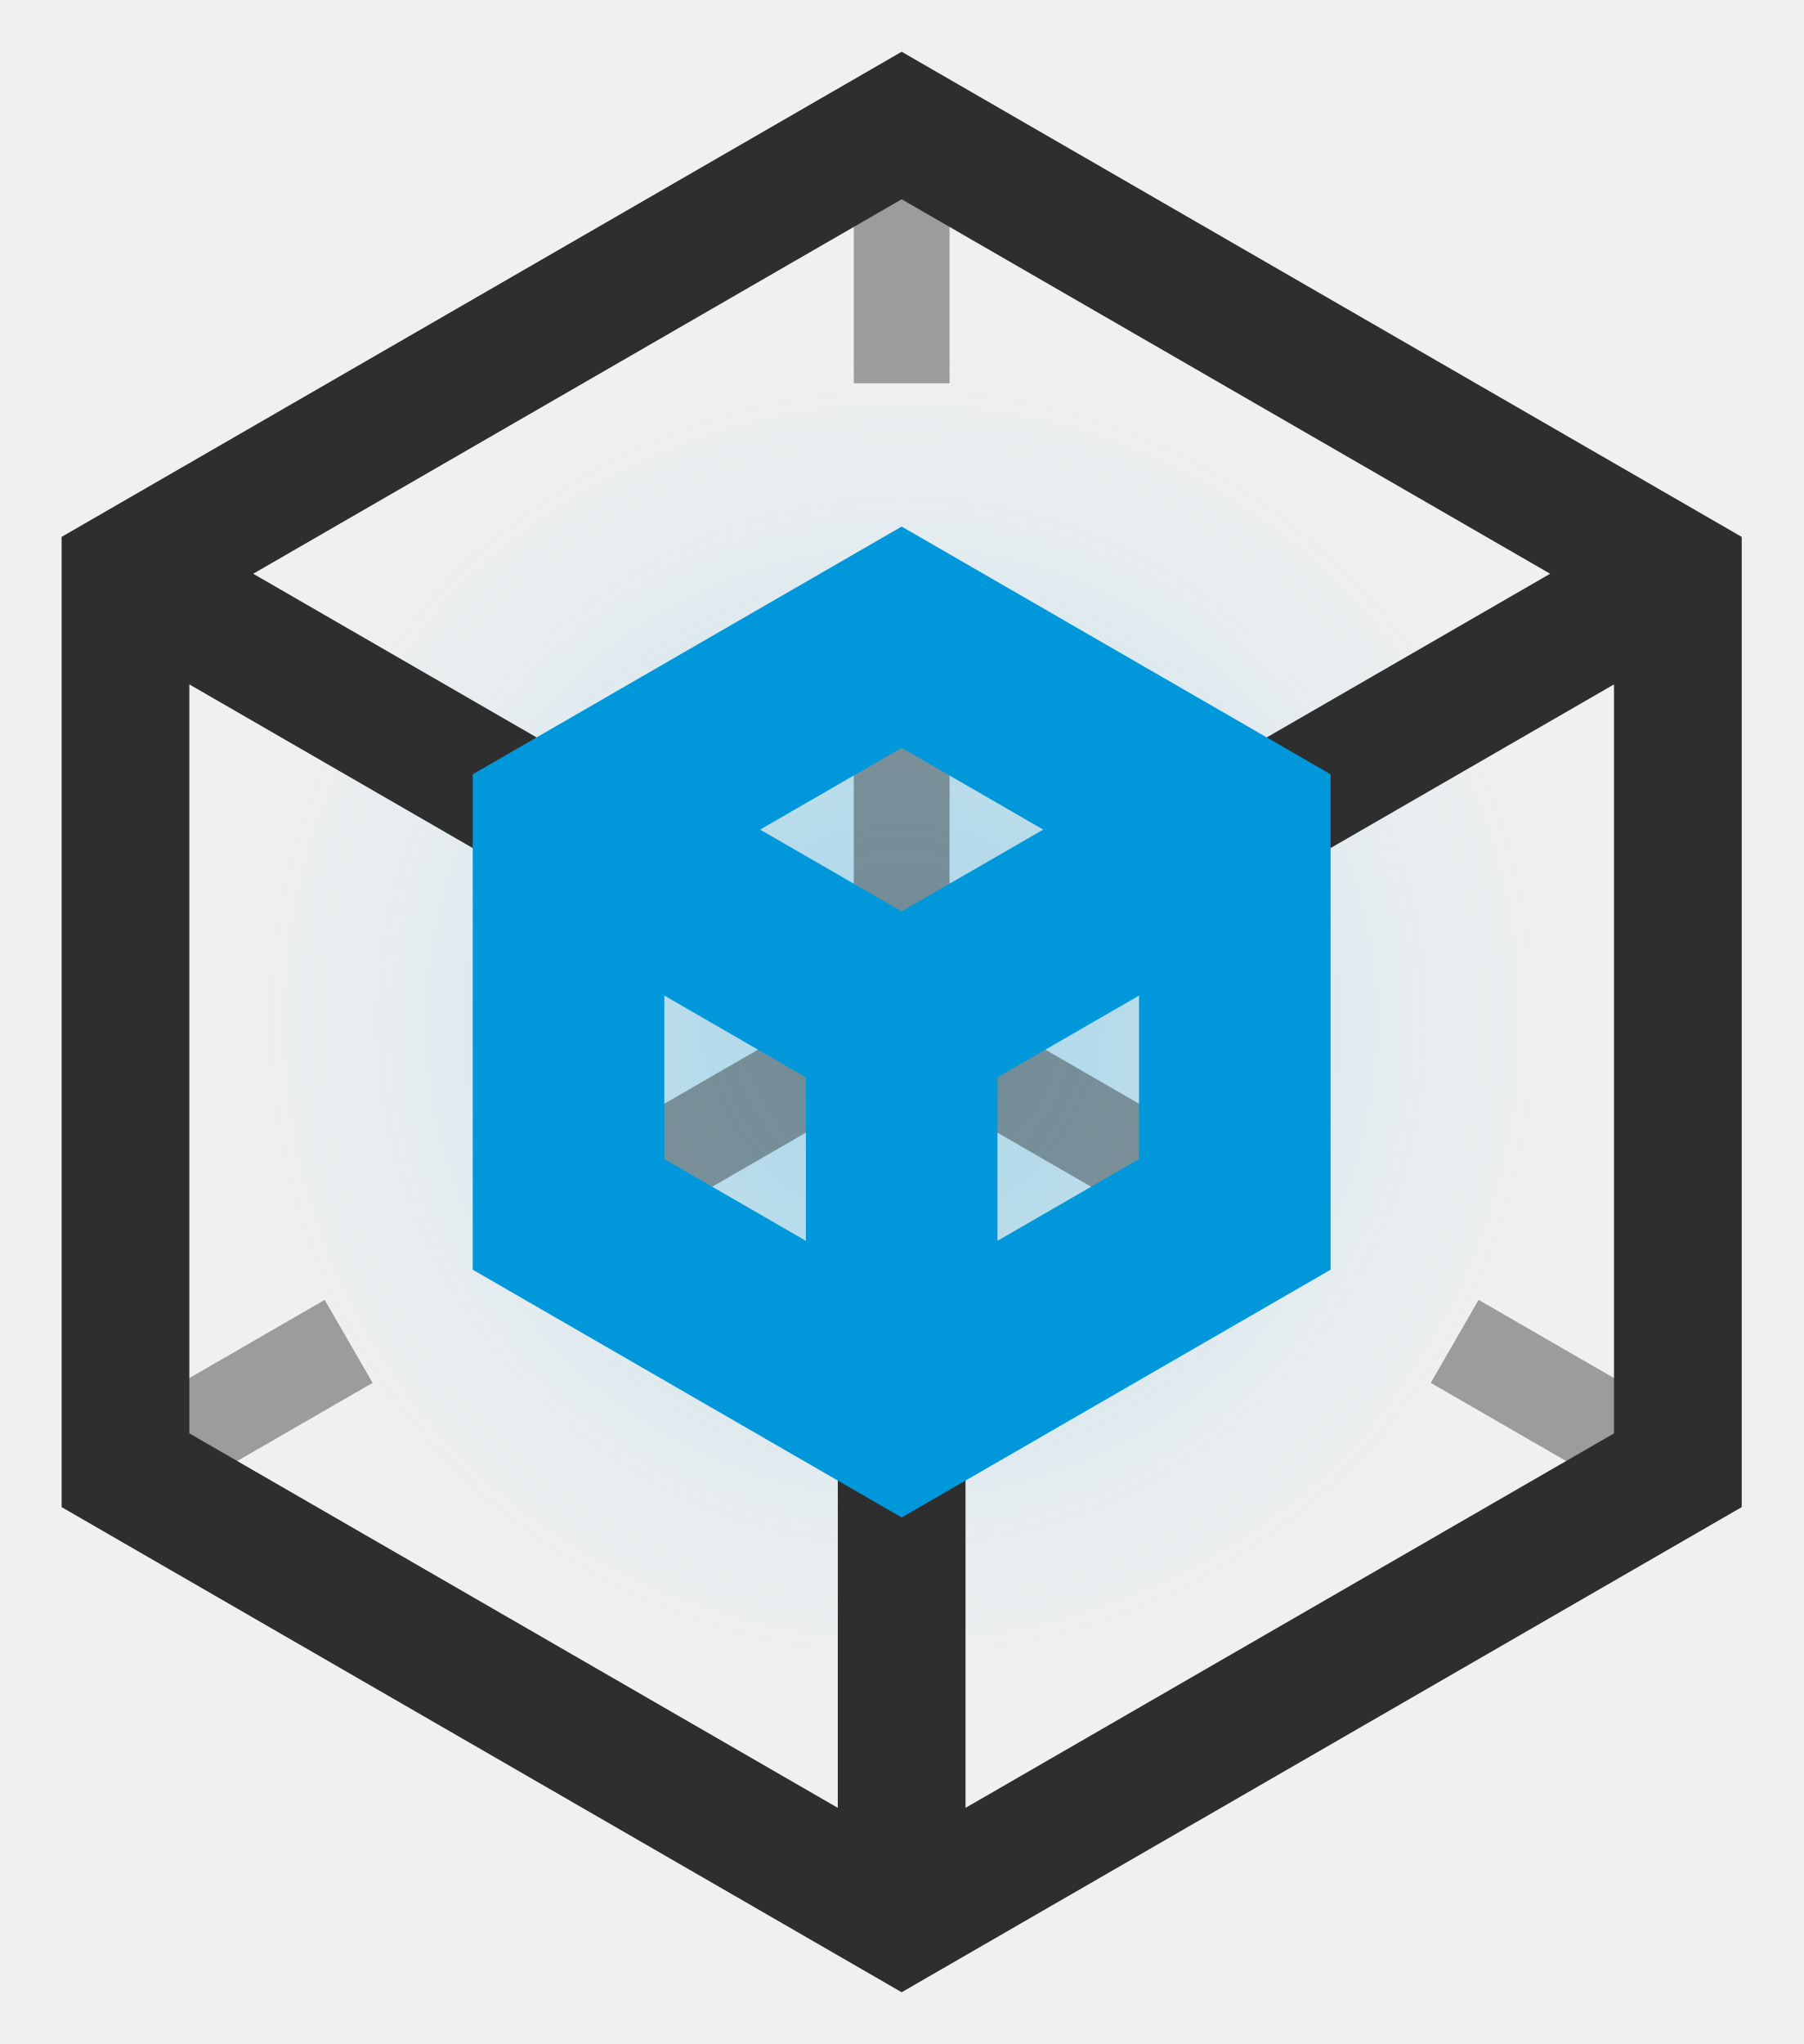
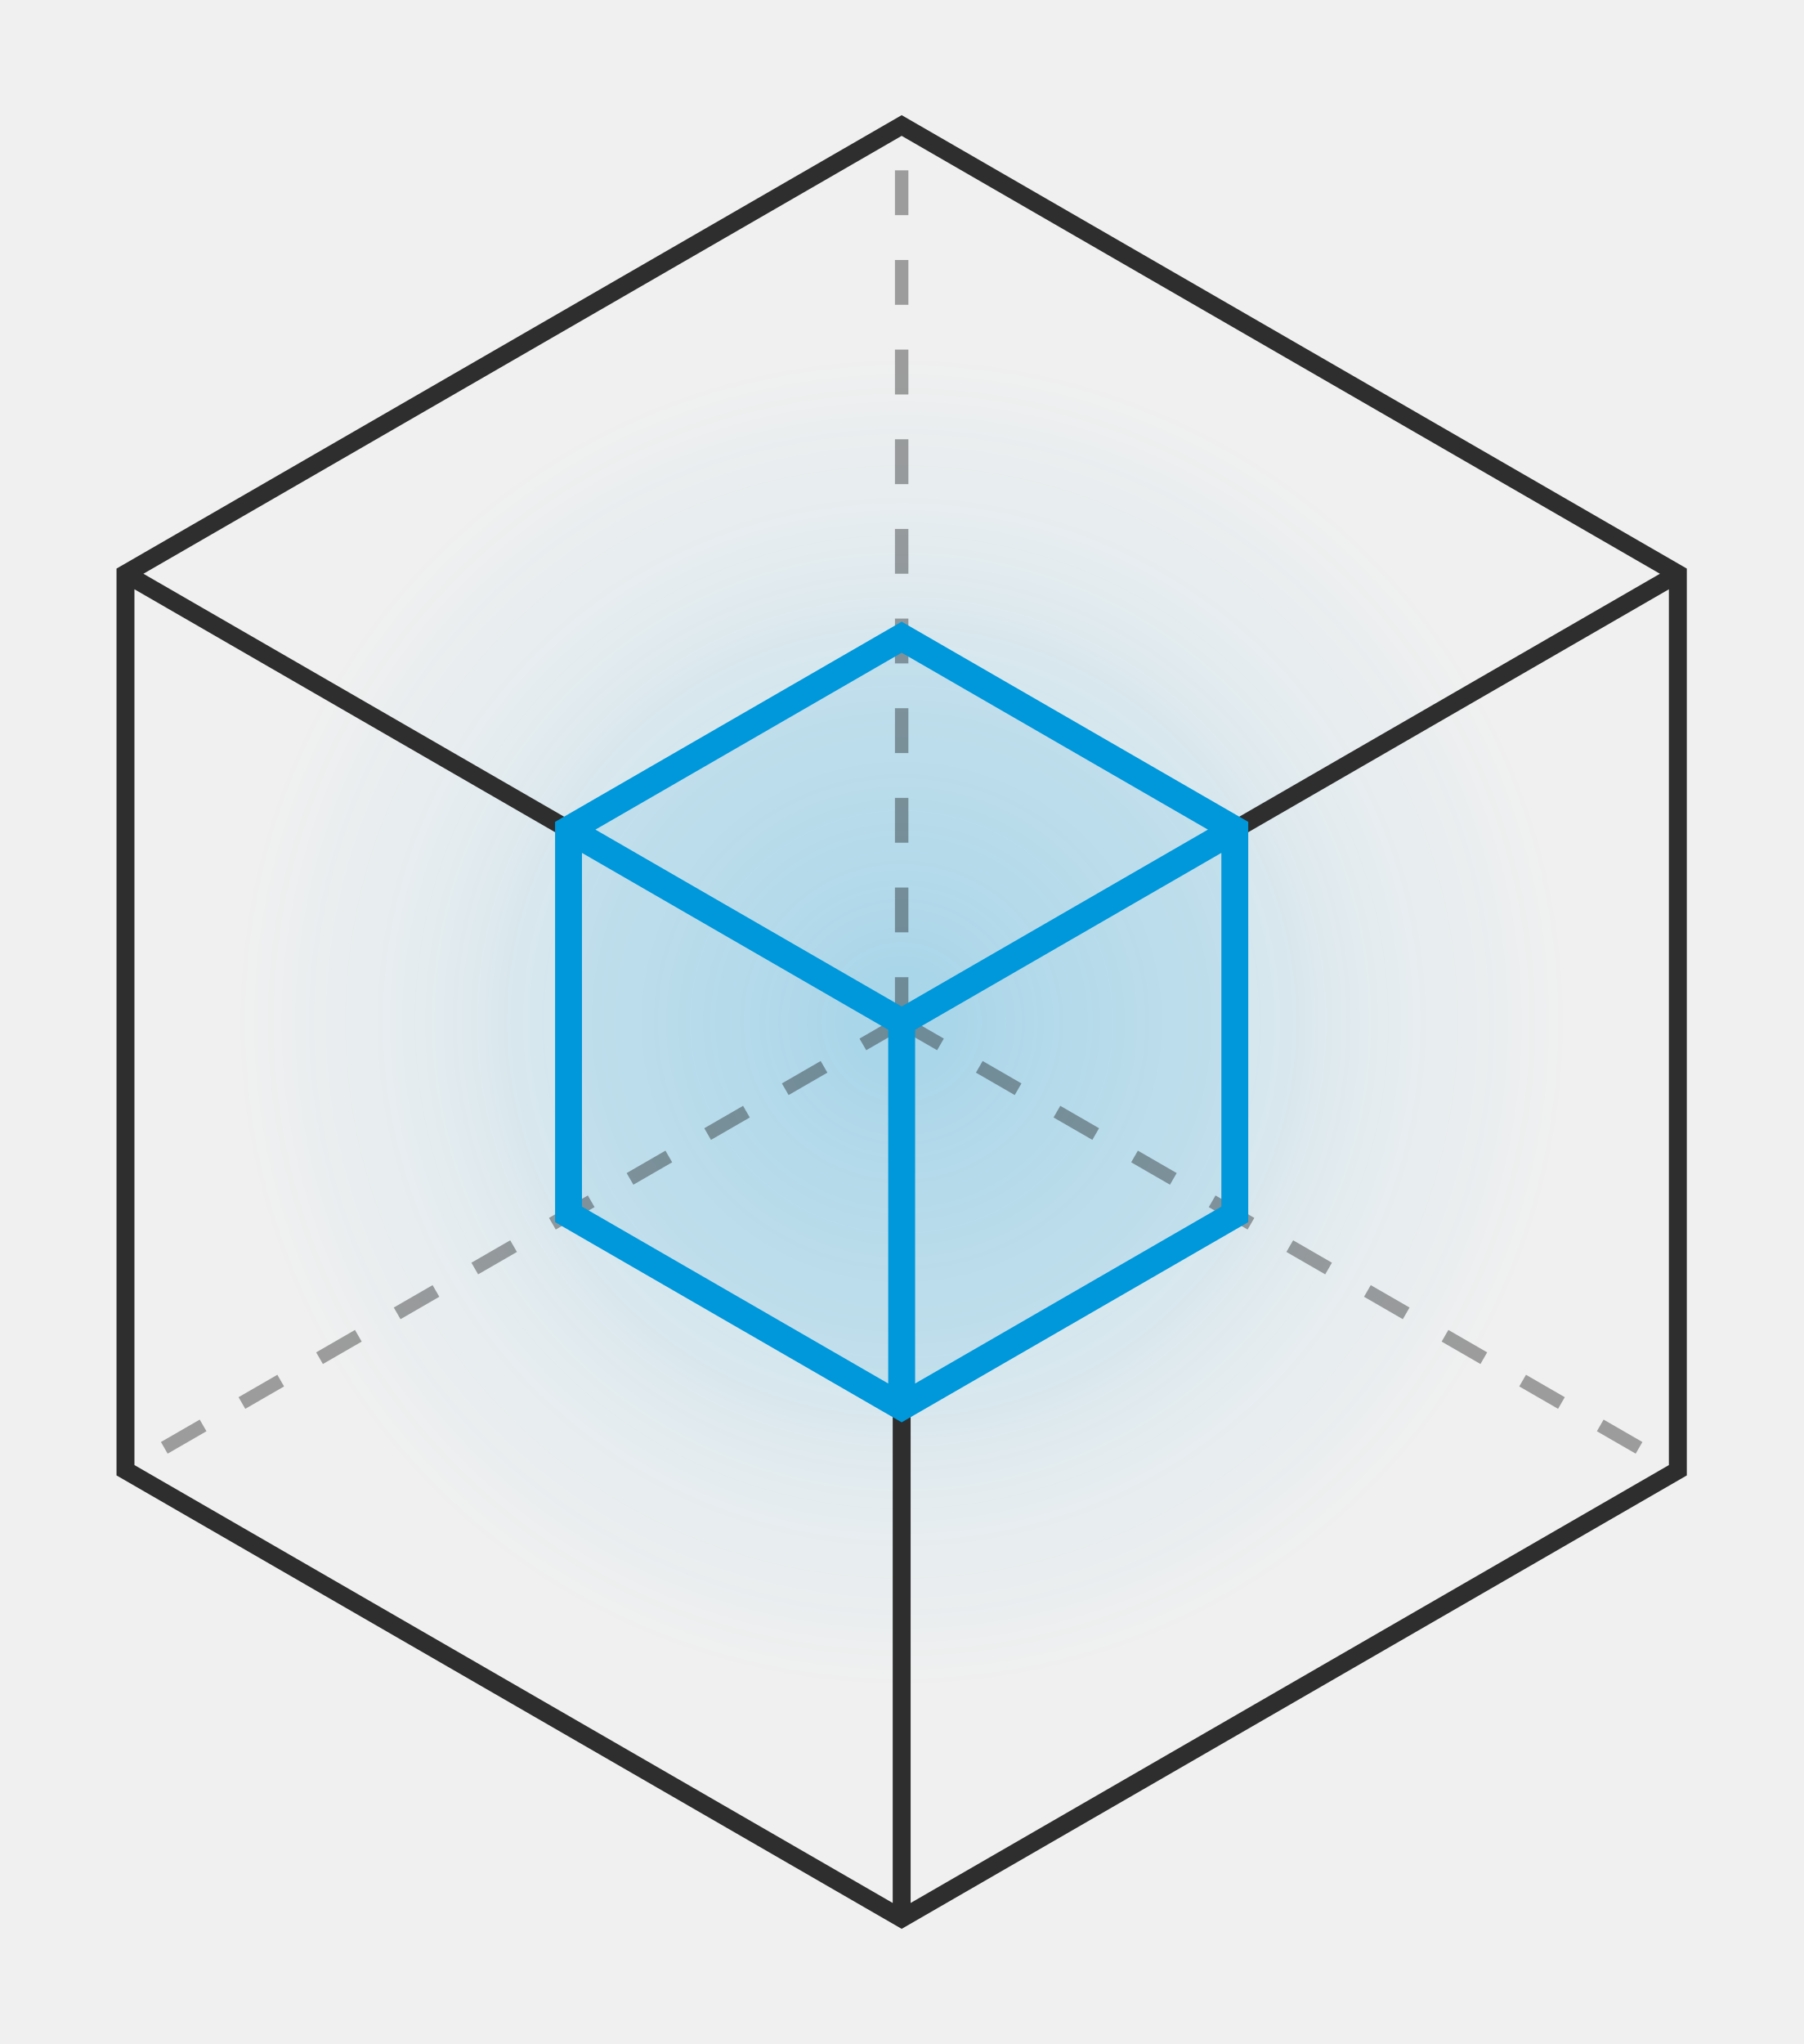
<svg xmlns="http://www.w3.org/2000/svg" viewBox="-50.301 -57.000 100.603 114.000" role="img" aria-label="BoxLite">
  <style>.fr{stroke:#2E2E2E}.cy{stroke:#0098DA}.ds{stroke:#000000}@media (prefers-color-scheme:dark){.fr{stroke:#D1D1D1}.cy{stroke:#00B0F2}.ds{stroke:#FFFFFF}}</style>
  <defs>
    <radialGradient id="g" gradientUnits="userSpaceOnUse" cx="0" cy="0" r="37.258">
      <stop offset="0" stop-color="#0098DA" stop-opacity="0.22" />
      <stop offset="0.08" stop-color="#0098DA" stop-opacity="0.215" />
      <stop offset="0.24" stop-color="#0098DA" stop-opacity="0.171" />
      <stop offset="0.4" stop-color="#0098DA" stop-opacity="0.137" />
      <stop offset="0.576" stop-color="#0098DA" stop-opacity="0.1" />
      <stop offset="0.64" stop-color="#0098DA" stop-opacity="0.074" />
      <stop offset="0.72" stop-color="#0098DA" stop-opacity="0.051" />
      <stop offset="0.8" stop-color="#0098DA" stop-opacity="0.034" />
      <stop offset="0.88" stop-color="#0098DA" stop-opacity="0.023" />
      <stop offset="1" stop-color="#0098DA" stop-opacity="0.0" />
    </radialGradient>
  </defs>
  <circle cx="0" cy="0" r="37.258" fill="url(#g)" />
  <path d="M0.000 -21.461L18.585 -10.730L18.585 10.730L0.000 21.461L-18.585 10.730L-18.585 -10.730Z" fill="#0098DA" fill-opacity="0.095" />
-   <path d="M0 0L0.000 -50.000M0 0L-43.301 25.000M0 0L43.301 25.000" fill="none" class="ds" stroke-opacity="0.35" stroke-width="5.344" stroke-dasharray="17.812 17.812" />
-   <path d="M0.000 -50.000L43.301 -25.000L43.301 25.000L0.000 50.000L-43.301 25.000L-43.301 -25.000ZM-43.301 -25.000L-18.585 -10.730M43.301 -25.000L18.585 -10.730M0.000 50.000L0.000 21.461" fill="none" class="fr" stroke-linejoin="miter" stroke-width="7.125" />
-   <path d="M0.000 -21.461L18.585 -10.730L18.585 10.730L0.000 21.461L-18.585 10.730L-18.585 -10.730ZM-18.585 -10.730L0 0L18.585 -10.730M0 0L0.000 21.461" fill="none" class="cy" stroke-linejoin="miter" stroke-width="10.688" />
+   <path d="M0 0L0.000 -50.000M0 0L-43.301 25.000M0 0L43.301 25.000" fill="none" class="ds" stroke-opacity="0.35" vector-effect="non-scaling-stroke" stroke-width="0.75" stroke-dasharray="2.5 2.5" />
+   <path d="M0.000 -50.000L43.301 -25.000L43.301 25.000L0.000 50.000L-43.301 25.000L-43.301 -25.000ZM-43.301 -25.000L-18.585 -10.730M43.301 -25.000L18.585 -10.730M0.000 50.000L0.000 21.461" fill="none" class="fr" stroke-linejoin="miter" vector-effect="non-scaling-stroke" stroke-width="1.0" />
+   <path d="M0.000 -21.461L18.585 -10.730L18.585 10.730L0.000 21.461L-18.585 10.730L-18.585 -10.730ZM-18.585 -10.730L0 0L18.585 -10.730M0 0L0.000 21.461" fill="none" class="cy" stroke-linejoin="miter" vector-effect="non-scaling-stroke" stroke-width="1.5" />
</svg>
